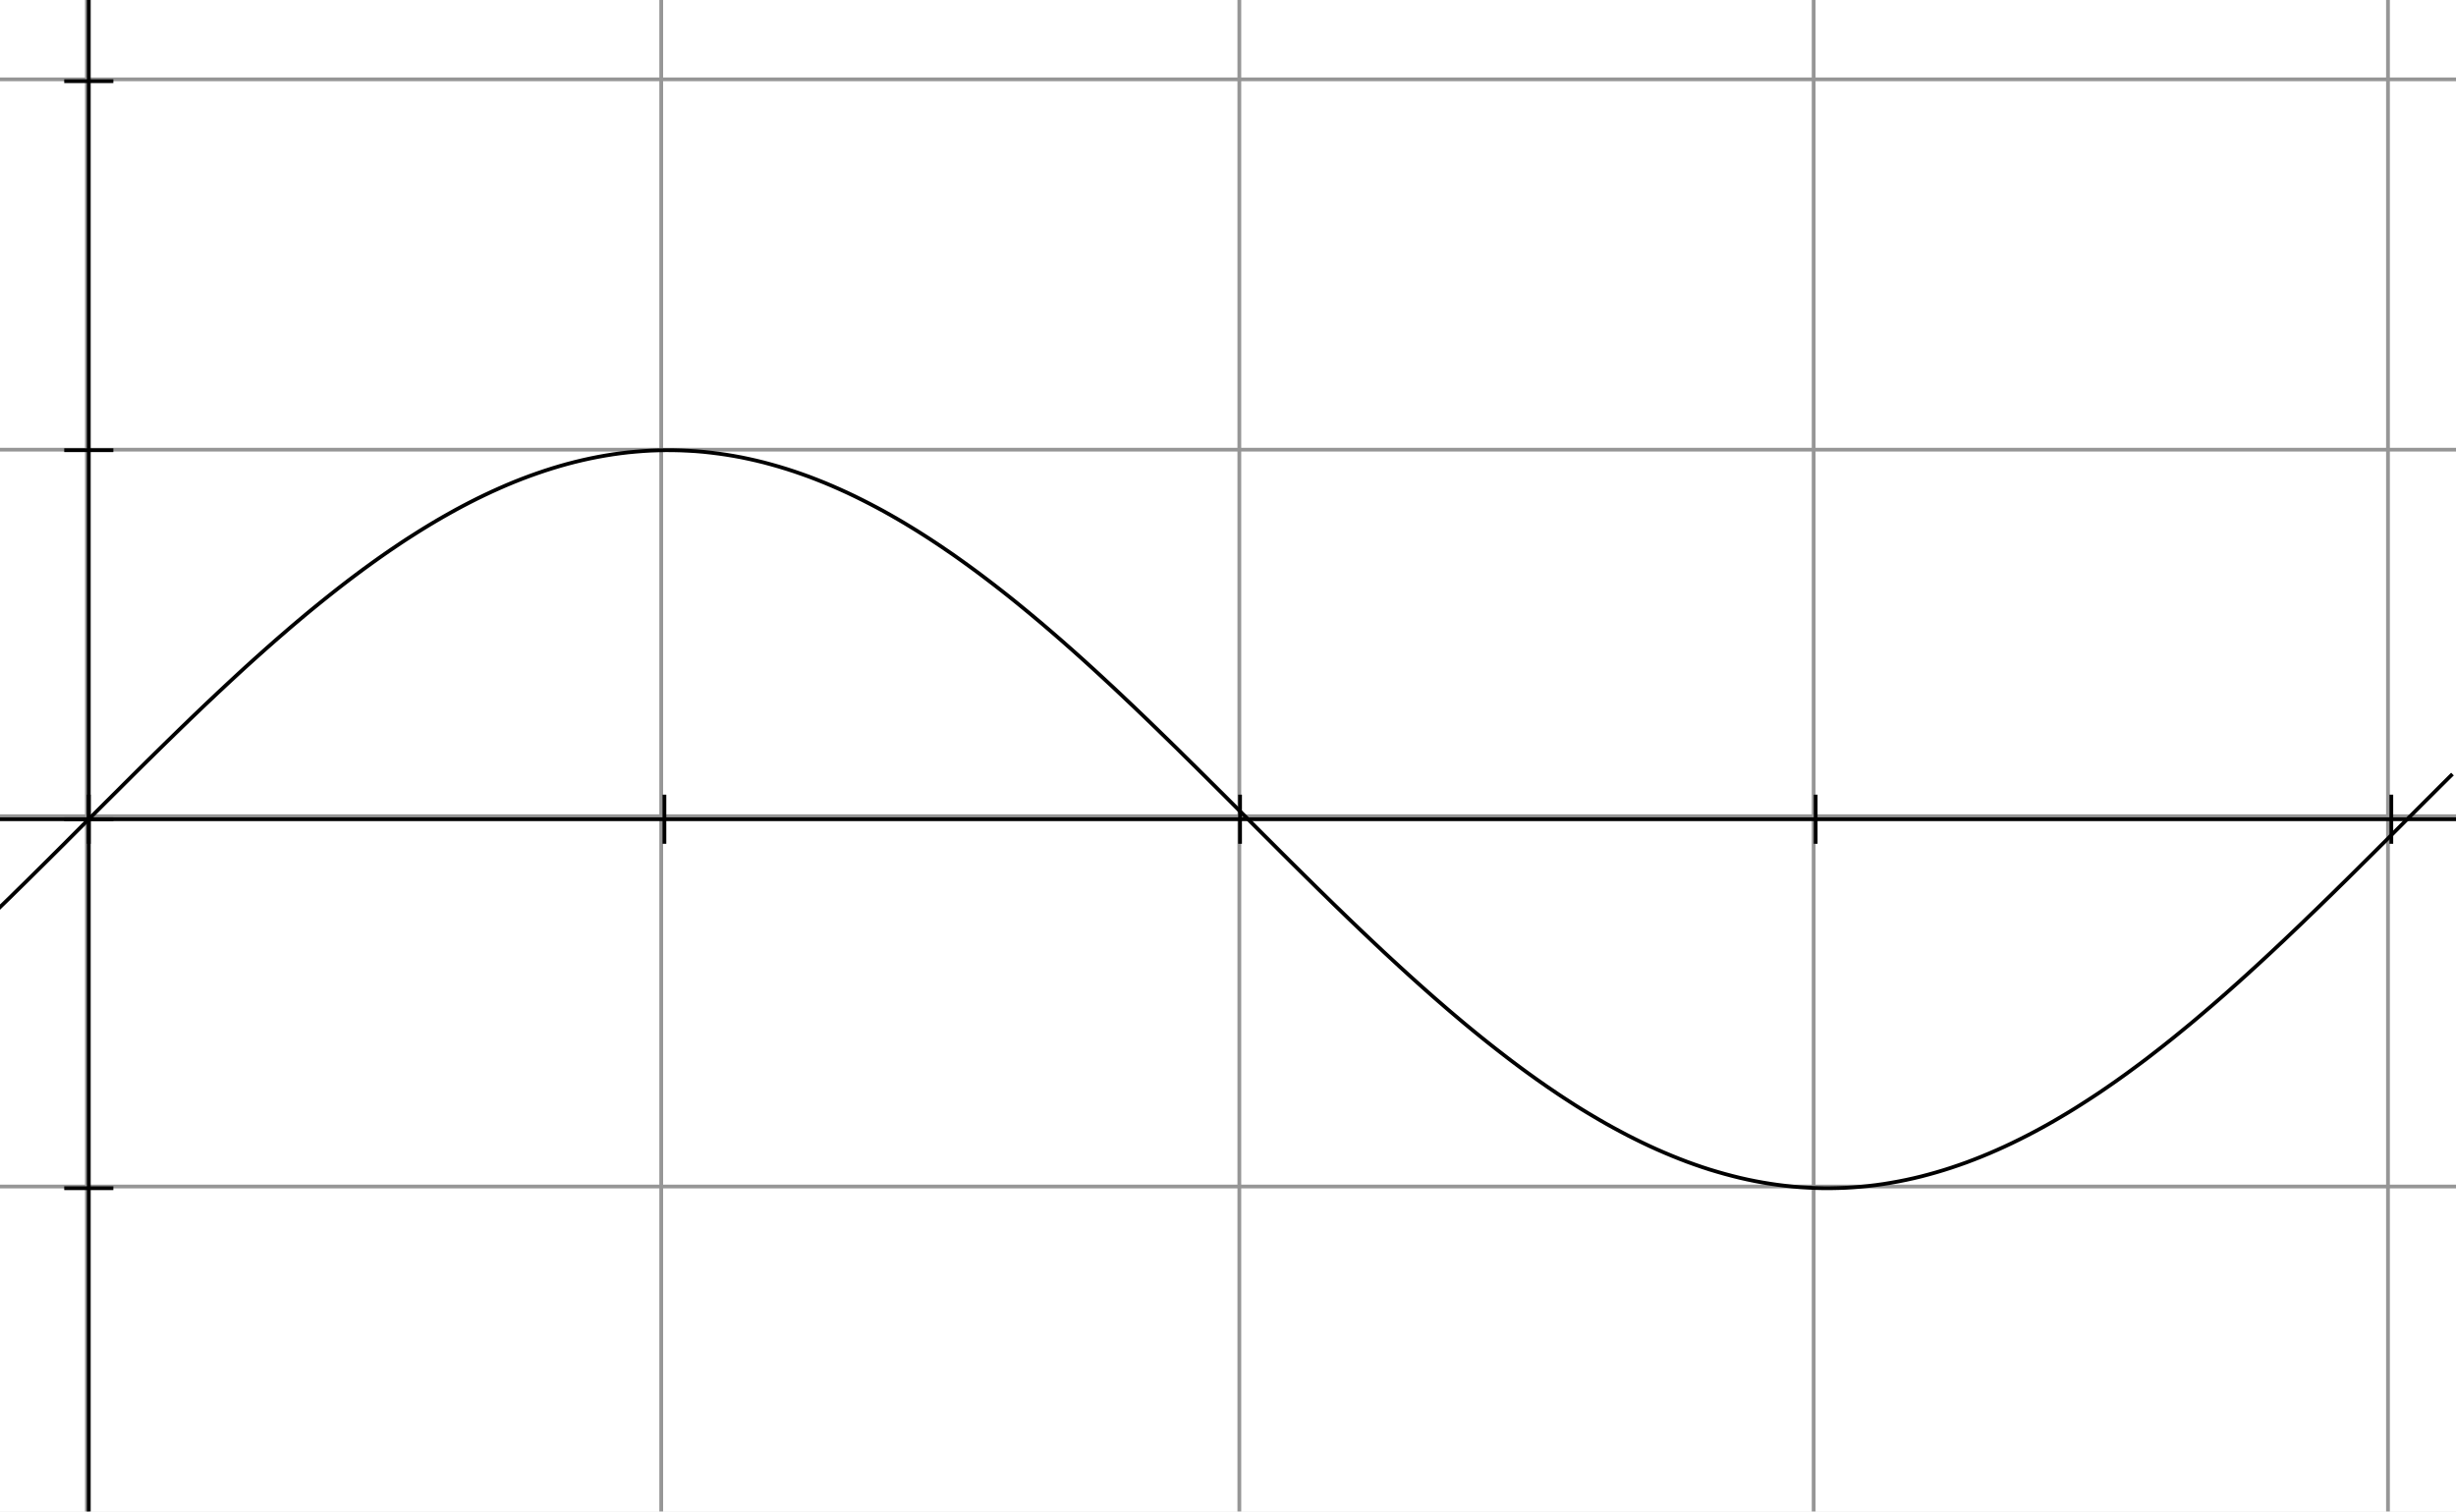
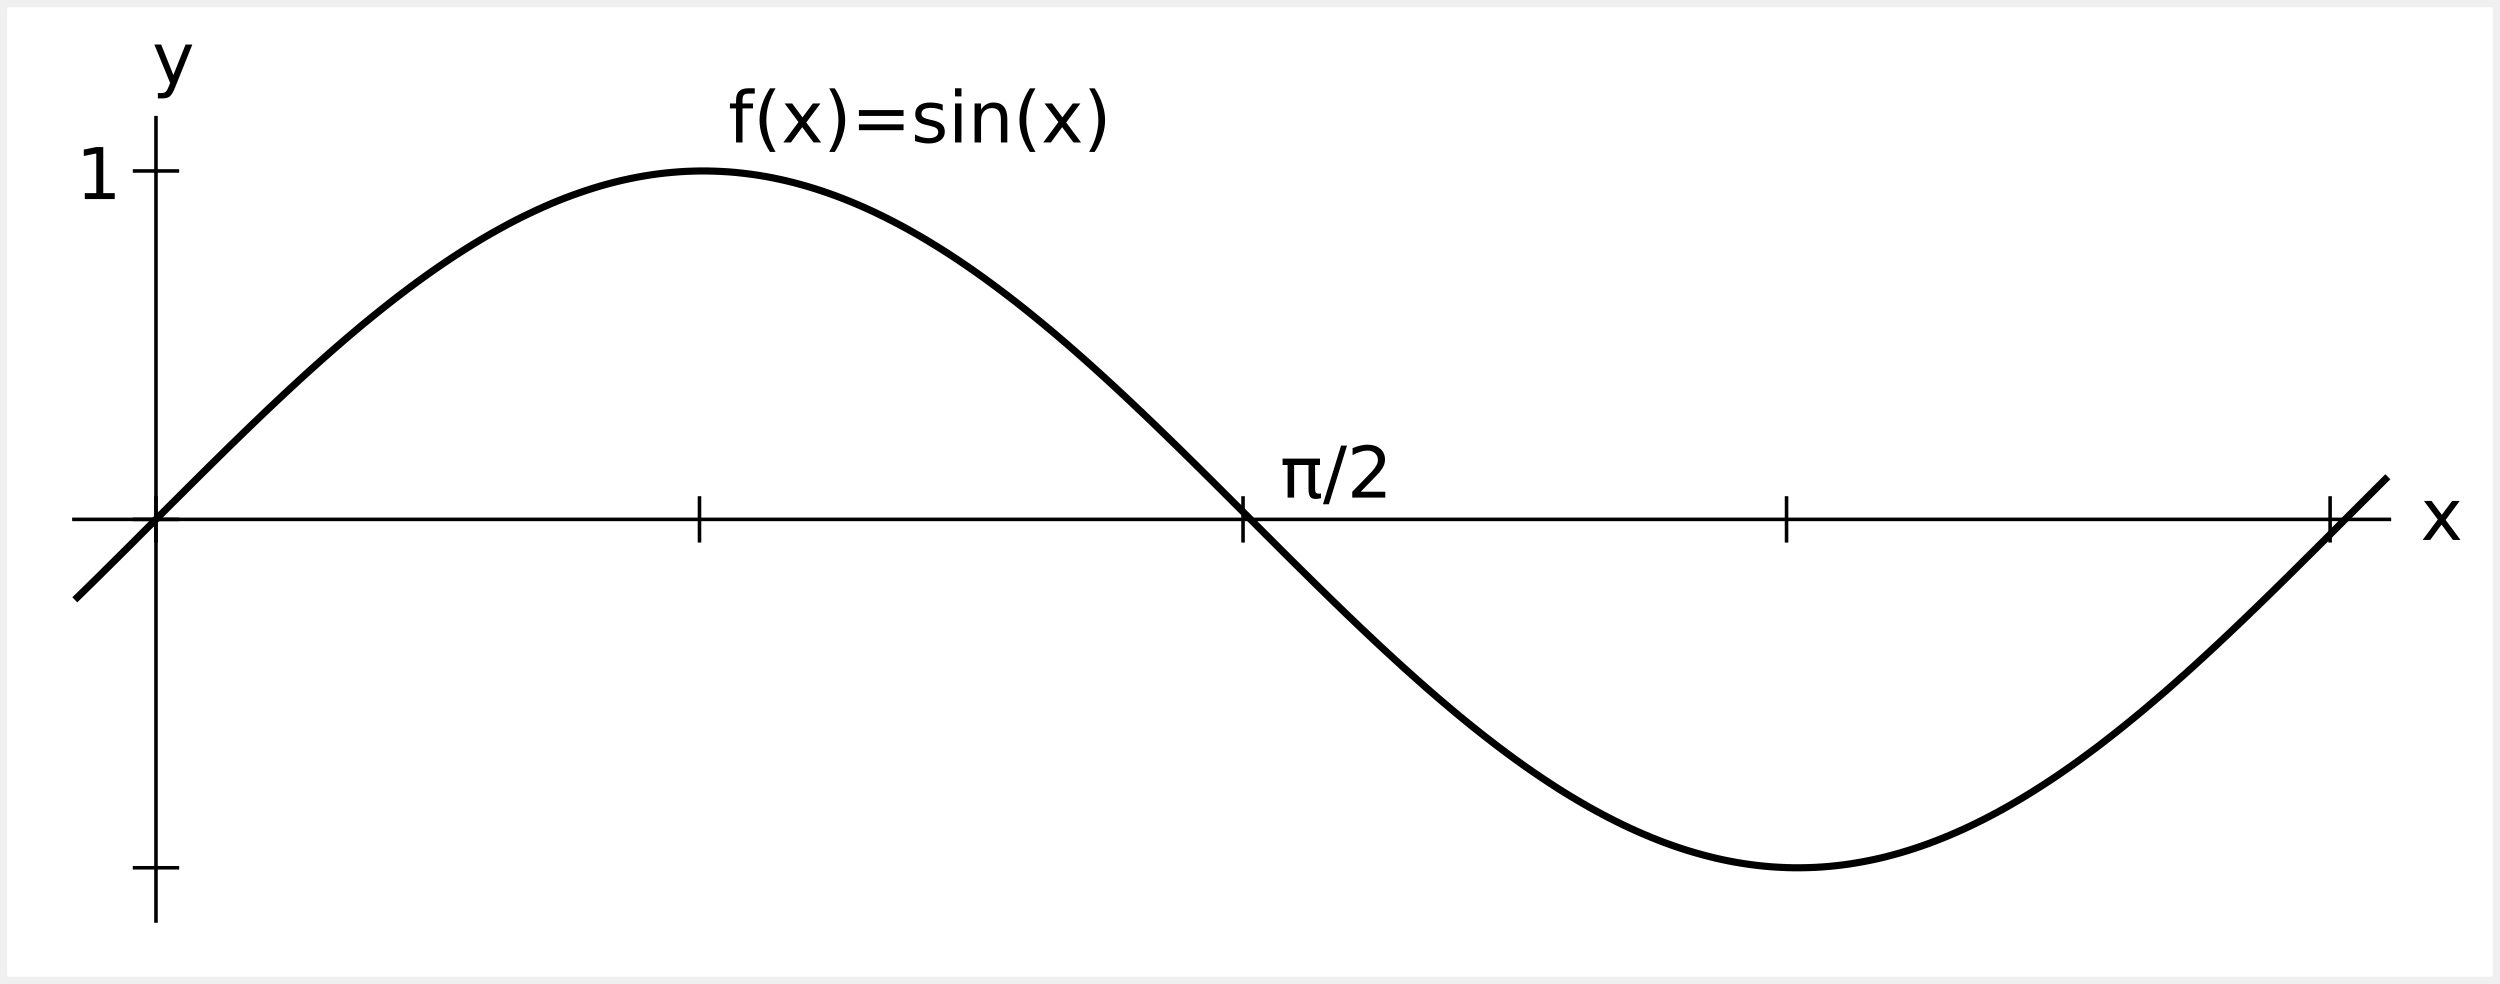
- <svg xmlns="http://www.w3.org/2000/svg" viewBox="0 0 650 400" version="1.1">
+ <svg xmlns="http://www.w3.org/2000/svg" viewBox="0 0 700.72 275.783" version="1.1" id="svg3949" width="100%" height="100%">
+   <defs id="defs3972" />
  <clipPath id="box">
-     <rect x="0" y="0" width="650" height="400" style="fill:none;stroke:none;" />
+     <rect x="0" y="0" width="650" height="400" style="fill:none;stroke:none" id="rect3952" />
  </clipPath>
-   <g clip-path="url(#box)">
-     <rect x="0.00" y="0.00" width="650.00" height="400.00" style="fill:#FFFFFF;stroke:none;" />
-     <path d="M0.00 314.00 L650.00 314.00 M0.00 216.00 L650.00 216.00 M0.00 119.00 L650.00 119.00 M0.00 21.00 L650.00 21.00 M23.00 0.00 L23.00 400.00 M175.00 0.00 L175.00 400.00 M328.00 0.00 L328.00 400.00 M480.00 0.00 L480.00 400.00 M632.00 0.00 L632.00 400.00 " style="fill:none;stroke:#969696;stroke-width:1;" />
-     <path d="M23.50 0.00 L23.50 400.00 " style="fill:none;stroke:#000000;stroke-width:1;" />
-     <path d="M17.00 412.11 L30.00 412.11 M17.00 314.45 L30.00 314.45 M17.00 216.80 L30.00 216.80 M17.00 119.14 L30.00 119.14 M17.00 21.48 L30.00 21.48 " style="fill:none;stroke:#000000;stroke-width:1;" />
-     <path d="M0.00 216.80 L650.00 216.80 " style="fill:none;stroke:#000000;stroke-width:1;" />
-     <path d="M-128.84 210.30 L-128.84 223.30 M23.50 210.30 L23.50 223.30 M175.84 210.30 L175.84 223.30 M328.19 210.30 L328.19 223.30 M480.53 210.30 L480.53 223.30 M632.88 210.30 L632.88 223.30 " style="fill:none;stroke:#000000;stroke-width:1;" />
-     <path d="M-10.00 200.00 L-0.25 240.31 L0.75 239.34 L1.78 238.34 L2.81 237.34 L3.83 236.33 L4.85 235.33 L5.87 234.33 L6.89 233.33 L7.90 232.33 L8.92 231.32 L9.93 230.32 L10.94 229.32 L11.95 228.32 L12.96 227.32 L13.96 226.32 L14.97 225.32 L15.97 224.32 L16.98 223.32 L17.98 222.31 L18.98 221.31 L19.98 220.31 L20.98 219.31 L21.98 218.31 L22.98 217.31 L23.98 216.31 L24.98 215.31 L25.98 214.31 L26.98 213.31 L27.98 212.31 L28.99 211.31 L29.99 210.31 L30.99 209.32 L31.99 208.32 L32.99 207.32 L34.00 206.32 L35.00 205.32 L36.01 204.32 L37.02 203.32 L38.03 202.32 L39.04 201.32 L40.05 200.33 L41.06 199.33 L42.08 198.33 L43.10 197.33 L44.12 196.33 L45.14 195.34 L46.16 194.34 L47.19 193.34 L48.22 192.34 L49.25 191.35 L50.28 190.35 L51.32 189.35 L52.36 188.36 L53.40 187.36 L54.45 186.36 L55.50 185.37 L56.56 184.37 L57.61 183.37 L58.68 182.38 L59.74 181.38 L60.81 180.39 L61.89 179.39 L62.97 178.39 L64.05 177.40 L65.14 176.40 L66.24 175.41 L67.34 174.41 L68.45 173.42 L69.56 172.43 L70.68 171.43 L71.81 170.44 L72.94 169.44 L74.08 168.45 L75.23 167.46 L76.38 166.46 L77.54 165.47 L78.71 164.48 L79.89 163.49 L81.08 162.49 L82.28 161.50 L83.49 160.51 L84.71 159.52 L85.94 158.53 L87.18 157.54 L88.43 156.55 L89.69 155.56 L90.97 154.57 L92.26 153.58 L93.57 152.59 L94.89 151.60 L96.22 150.61 L97.57 149.63 L98.94 148.64 L100.33 147.65 L101.73 146.67 L103.16 145.68 L104.61 144.70 L106.08 143.71 L107.57 142.73 L109.10 141.75 L110.64 140.77 L112.22 139.79 L113.83 138.81 L115.47 137.83 L117.16 136.85 L118.88 135.88 L120.64 134.90 L122.45 133.93 L124.31 132.96 L126.23 131.99 L128.21 131.03 L130.21 130.09 L132.21 129.19 L134.21 128.32 L136.21 127.49 L138.21 126.70 L140.21 125.95 L142.21 125.24 L144.21 124.56 L146.21 123.92 L148.21 123.32 L150.21 122.76 L152.21 122.24 L154.21 121.76 L156.21 121.32 L158.21 120.92 L160.21 120.56 L162.21 120.24 L164.21 119.96 L166.21 119.72 L168.21 119.53 L170.21 119.37 L172.21 119.25 L174.21 119.18 L176.21 119.14 L178.21 119.15 L180.21 119.20 L182.21 119.29 L184.21 119.41 L186.21 119.58 L188.21 119.80 L190.21 120.05 L192.21 120.34 L194.21 120.67 L196.21 121.04 L198.21 121.46 L200.21 121.91 L202.21 122.40 L204.21 122.94 L206.21 123.51 L208.21 124.12 L210.21 124.77 L212.21 125.46 L214.21 126.18 L216.21 126.95 L218.21 127.75 L220.21 128.59 L222.21 129.47 L224.21 130.38 L226.21 131.33 L228.21 132.32 L230.21 133.34 L232.17 134.37 L234.07 135.40 L235.90 136.43 L237.69 137.46 L239.43 138.48 L241.12 139.51 L242.78 140.53 L244.39 141.55 L245.98 142.57 L247.53 143.59 L249.06 144.61 L250.55 145.63 L252.03 146.64 L253.48 147.66 L254.90 148.67 L256.31 149.69 L257.69 150.70 L259.06 151.71 L260.41 152.73 L261.74 153.74 L263.06 154.75 L264.36 155.76 L265.65 156.77 L266.93 157.78 L268.19 158.79 L269.44 159.80 L270.67 160.81 L271.90 161.82 L273.12 162.83 L274.32 163.84 L275.52 164.84 L276.70 165.85 L277.88 166.86 L279.05 167.87 L280.20 168.87 L281.36 169.88 L282.50 170.89 L283.64 171.89 L284.77 172.90 L285.89 173.90 L287.01 174.91 L288.12 175.92 L289.22 176.92 L290.32 177.93 L291.41 178.93 L292.50 179.94 L293.58 180.94 L294.66 181.94 L295.73 182.95 L296.80 183.95 L297.86 184.96 L298.92 185.96 L299.98 186.96 L301.03 187.97 L302.08 188.97 L303.12 189.97 L304.17 190.98 L305.20 191.98 L306.24 192.98 L307.27 193.99 L308.30 194.99 L309.33 195.99 L310.35 196.99 L311.38 197.99 L312.40 199.00 L313.41 200.00 L314.43 201.00 L315.44 202.00 L316.46 203.00 L317.47 204.01 L318.48 205.01 L319.49 206.01 L320.49 207.01 L321.50 208.01 L322.50 209.01 L323.51 210.01 L324.51 211.01 L325.51 212.01 L326.51 213.01 L327.51 214.01 L328.51 215.01 L329.51 216.01 L330.51 217.01 L331.51 218.01 L332.51 219.01 L333.51 220.01 L334.51 221.01 L335.52 222.01 L336.52 223.01 L337.52 224.01 L338.52 225.01 L339.52 226.01 L340.53 227.01 L341.53 228.01 L342.54 229.01 L343.55 230.01 L344.55 231.00 L345.56 232.00 L346.58 233.00 L347.59 234.00 L348.60 235.00 L349.62 236.00 L350.64 236.99 L351.66 237.99 L352.68 238.99 L353.71 239.99 L354.74 240.98 L355.77 241.98 L356.80 242.98 L357.84 243.98 L358.88 244.97 L359.92 245.97 L360.97 246.97 L362.02 247.96 L363.07 248.96 L364.13 249.96 L365.19 250.95 L366.25 251.95 L367.32 252.94 L368.40 253.94 L369.48 254.93 L370.56 255.93 L371.65 256.92 L372.74 257.92 L373.84 258.91 L374.95 259.91 L376.06 260.90 L377.18 261.90 L378.30 262.89 L379.43 263.89 L380.57 264.88 L381.72 265.87 L382.87 266.87 L384.03 267.86 L385.20 268.85 L386.37 269.84 L387.56 270.84 L388.76 271.83 L389.96 272.82 L391.18 273.81 L392.40 274.80 L393.64 275.79 L394.89 276.78 L396.15 277.77 L397.43 278.76 L398.71 279.75 L400.01 280.74 L401.33 281.73 L402.66 282.72 L404.01 283.71 L405.37 284.69 L406.75 285.68 L408.15 286.66 L409.57 287.65 L411.02 288.63 L412.48 289.62 L413.97 290.60 L415.48 291.58 L417.02 292.57 L418.59 293.55 L420.20 294.53 L421.83 295.50 L423.50 296.48 L425.21 297.46 L426.96 298.43 L428.76 299.40 L430.61 300.38 L432.51 301.34 L434.48 302.31 L436.48 303.26 L438.48 304.17 L440.48 305.04 L442.48 305.88 L444.48 306.68 L446.48 307.45 L448.48 308.17 L450.48 308.86 L452.48 309.51 L454.48 310.11 L456.48 310.68 L458.48 311.21 L460.48 311.71 L462.48 312.16 L464.48 312.57 L466.48 312.94 L468.48 313.27 L470.48 313.56 L472.48 313.81 L474.48 314.02 L476.48 314.19 L478.48 314.31 L480.48 314.40 L482.48 314.45 L484.48 314.45 L486.48 314.41 L488.48 314.34 L490.48 314.22 L492.48 314.06 L494.48 313.86 L496.48 313.62 L498.48 313.34 L500.48 313.01 L502.48 312.65 L504.48 312.25 L506.48 311.81 L508.48 311.33 L510.48 310.80 L512.48 310.24 L514.48 309.64 L516.48 309.00 L518.48 308.32 L520.48 307.61 L522.48 306.85 L524.48 306.06 L526.48 305.23 L528.48 304.36 L530.48 303.46 L532.48 302.52 L534.48 301.54 L536.48 300.53 L538.45 299.50 L540.36 298.47 L542.22 297.44 L544.01 296.41 L545.76 295.38 L547.47 294.36 L549.13 293.34 L550.76 292.31 L552.35 291.29 L553.92 290.27 L555.45 289.26 L556.95 288.24 L558.43 287.22 L559.89 286.21 L561.32 285.19 L562.73 284.18 L564.12 283.16 L565.49 282.15 L566.85 281.14 L568.19 280.13 L569.51 279.11 L570.81 278.10 L572.11 277.09 L573.38 276.08 L574.65 275.07 L575.90 274.06 L577.14 273.05 L578.37 272.04 L579.59 271.04 L580.80 270.03 L581.99 269.02 L583.18 268.01 L584.36 267.00 L585.53 266.00 L586.69 264.99 L587.85 263.98 L588.99 262.98 L590.13 261.97 L591.26 260.96 L592.39 259.96 L593.50 258.95 L594.62 257.95 L595.72 256.94 L596.82 255.94 L597.92 254.93 L599.00 253.93 L600.09 252.92 L601.17 251.92 L602.24 250.91 L603.31 249.91 L604.38 248.91 L605.44 247.90 L606.49 246.90 L607.55 245.89 L608.60 244.89 L609.64 243.89 L610.68 242.88 L611.72 241.88 L612.76 240.88 L613.79 239.88 L614.82 238.87 L615.85 237.87 L616.88 236.87 L617.90 235.87 L618.92 234.86 L619.94 233.86 L620.96 232.86 L621.97 231.86 L622.98 230.86 L623.99 229.86 L625.00 228.85 L626.01 227.85 L627.02 226.85 L628.03 225.85 L629.03 224.85 L630.03 223.85 L631.04 222.85 L632.04 221.85 L633.04 220.85 L634.04 219.85 L635.04 218.85 L636.04 217.85 L637.04 216.85 L638.04 215.85 L639.04 214.85 L640.04 213.85 L641.04 212.85 L642.04 211.85 L643.05 210.85 L644.05 209.85 L645.05 208.85 L646.05 207.85 L647.06 206.85 L648.06 205.85 L649.07 204.85 " style="fill:none;stroke:#000000;stroke-width:1;" />
-   </g>
+   <rect style="fill:#ffffff;fill-opacity:1;fill-rule:nonzero;stroke:#ffffff;stroke-width:1.081;stroke-linecap:round;stroke-linejoin:round;stroke-miterlimit:4;stroke-opacity:1;stroke-dasharray:none;stroke-dashoffset:0" id="rect4519" width="695.628" height="270.681" x="2.536" y="2.552" />
+   <path id="path3960" style="fill:none;stroke:#000000;stroke-width:1" d="m 43.719,32.481 0,226.167" />
+   <path id="path3962" style="fill:none;stroke:#000000;stroke-width:1" d="m 37.219,243.227 13,0 m -13,-97.65 13,0 m -13,-97.66 13,0" />
+   <path id="path3964" style="fill:none;stroke:#000000;stroke-width:1" d="m 20.219,145.577 650,0" />
+   <path id="path3966" style="fill:none;stroke:#000000;stroke-width:1" d="m 43.719,139.077 0,13 m 152.34,-13 0,13 m 152.35,-13 0,13 m 152.34,-13 0,13 m 152.35,-13 0,13" />
+   <path id="path3968" style="fill:none;stroke:#000000;stroke-width:2;stroke-miterlimit:4;stroke-dasharray:none" d="m 20.969,168.117 1.03,-1 1.03,-1 1.02,-1.01 1.02,-1 1.02,-1 1.02,-1 1.01,-1 1.02,-1.01 1.01,-1 1.01,-1 1.01,-1 1.01,-1 1,-1 1.01,-1 1,-1 1.01,-1 1,-1.01 1,-1 1,-1 1,-1 1,-1 1,-1 1,-1 1,-1 1,-1 1,-1 1,-1 1.01,-1 1,-1 1,-0.99 1,-1 1,-1 1.01,-1 1,-1 1.01,-1 1.01,-1 1.01,-1 1.01,-1 1.01,-0.99 1.01,-1 1.02,-1 1.02,-1 1.02,-1 1.02,-0.99 1.02,-1 1.03,-1 1.03,-1 1.03,-0.99 1.03,-1 1.04,-1 1.04,-0.99 1.04,-1 1.05,-1 1.05,-0.99 1.06,-1 1.05,-1 1.07,-0.99 1.06,-1 1.07,-0.99 1.08,-1 1.08,-1 1.08,-0.99 1.09,-1 1.1,-0.99 1.1,-1 1.11,-0.99 1.11,-0.99 1.12,-1 1.13,-0.99 1.13,-1 1.14,-0.99 1.15,-0.99 1.15,-1 1.16,-0.99 1.17,-0.99 1.18,-0.99 1.19,-1 1.2,-0.99 1.21,-0.99 1.22,-0.99 1.23,-0.99 1.24,-0.99 1.25,-0.99 1.26,-0.99 1.28,-0.99 1.29,-0.99 1.31,-0.99 1.32,-0.99 1.33,-0.99 1.35,-0.98 1.37,-0.99 1.39,-0.99 1.4,-0.98 1.43,-0.99 1.45,-0.98 1.47,-0.99 1.49,-0.98 1.53,-0.98 1.54,-0.98 1.58,-0.98 1.61,-0.98 1.64,-0.98 1.69,-0.98 1.72,-0.97 1.76,-0.98 1.81,-0.97 1.86,-0.97 1.92,-0.97 1.98,-0.96 2,-0.94 2,-0.9 2,-0.87 2,-0.83 2,-0.79 2,-0.75 2,-0.71 2,-0.68 2,-0.64 2,-0.6 2,-0.56 2,-0.52 2,-0.48 2,-0.44 2,-0.4 2,-0.36 2,-0.32 2,-0.28 2,-0.24 2,-0.19 2,-0.16 2,-0.12 2,-0.07 2,-0.04 2,0.01 2,0.05 2,0.09 2,0.12 2,0.17 2,0.22 2,0.25 2,0.29 2,0.33 2,0.37 2,0.42 2,0.45 2,0.49 2,0.54 2,0.57 2,0.61 2,0.65 2,0.69 2,0.72 2,0.77 2,0.8 2,0.84 2,0.88 2,0.91 2,0.95 2,0.99 2,1.02 1.96,1.03 1.9,1.03 1.83,1.03 1.79,1.03 1.74,1.02 1.69,1.03 1.66,1.02 1.61,1.02 1.59,1.02 1.55,1.02 1.53,1.02 1.49,1.02 1.48,1.01 1.45,1.02 1.42,1.01 1.41,1.02 1.38,1.01 1.37,1.01 1.35,1.02 1.33,1.01 1.32,1.01 1.3,1.01 1.29,1.01 1.28,1.01 1.26,1.01 1.25,1.01 1.23,1.01 1.23,1.01 1.22,1.01 1.2,1.01 1.2,1 1.18,1.01 1.18,1.01 1.17,1.01 1.15,1 1.16,1.01 1.14,1.01 1.14,1 1.13,1.01 1.12,1 1.12,1.01 1.11,1.01 1.1,1 1.1,1.01 1.09,1 1.09,1.01 1.08,1 1.08,1 1.07,1.01 1.07,1 1.06,1.01 1.06,1 1.06,1 1.05,1.01 1.05,1 1.04,1 1.05,1.01 1.03,1 1.04,1 1.03,1.01 1.03,1 1.03,1 1.02,1 1.03,1 1.02,1.01 1.01,1 1.02,1 1.01,1 1.02,1 1.01,1.01 1.01,1 1.01,1 1,1 1.01,1 1,1 1.01,1 1,1 1,1 1,1 1,1 1,1 1,1 1,1 1,1 1,1 1,1 1,1 1.01,1 1,1 1,1 1,1 1,1 1.01,1 1,1 1.01,1 1.01,1 1,0.99 1.01,1 1.02,1 1.01,1 1.01,1 1.02,1 1.02,0.99 1.02,1 1.02,1 1.03,1 1.03,0.99 1.03,1 1.03,1 1.04,1 1.04,0.99 1.04,1 1.05,1 1.05,0.99 1.05,1 1.06,1 1.06,0.99 1.06,1 1.07,0.99 1.08,1 1.08,0.99 1.08,1 1.09,0.99 1.09,1 1.1,0.99 1.11,1 1.11,0.99 1.12,1 1.12,0.99 1.13,1 1.14,0.99 1.15,0.99 1.15,1 1.16,0.99 1.17,0.99 1.17,0.99 1.19,1 1.2,0.99 1.2,0.99 1.22,0.99 1.22,0.99 1.24,0.99 1.25,0.99 1.26,0.99 1.28,0.99 1.28,0.99 1.3,0.99 1.32,0.99 1.33,0.99 1.35,0.99 1.36,0.98 1.38,0.99 1.4,0.98 1.42,0.99 1.45,0.98 1.46,0.99 1.49,0.98 1.51,0.98 1.54,0.99 1.57,0.98 1.61,0.98 1.63,0.97 1.67,0.98 1.71,0.98 1.75,0.97 1.8,0.97 1.85,0.98 1.9,0.96 1.97,0.97 2,0.95 2,0.91 2,0.87 2,0.84 2,0.8 2,0.77 2,0.72 2,0.69 2,0.65 2,0.6 2,0.57 2,0.53 2,0.5 2,0.45 2,0.41 2,0.37 2,0.33 2,0.29 2,0.25 2,0.21 2,0.17 2,0.12 2,0.09 2,0.05 2,0 2,-0.04 2,-0.07 2,-0.12 2,-0.16 2,-0.2 2,-0.24 2,-0.28 2,-0.33 2,-0.36 2,-0.4 2,-0.44 2,-0.48 2,-0.53 2,-0.56 2,-0.6 2,-0.64 2,-0.68 2,-0.71 2,-0.76 2,-0.79 2,-0.83 2,-0.87 2,-0.9 2,-0.94 2,-0.98 2,-1.01 1.97,-1.03 1.91,-1.03 1.86,-1.03 1.79,-1.03 1.75,-1.03 1.71,-1.02 1.66,-1.02 1.63,-1.03 1.59,-1.02 1.57,-1.02 1.53,-1.01 1.5,-1.02 1.48,-1.02 1.46,-1.01 1.43,-1.02 1.41,-1.01 1.39,-1.02 1.37,-1.01 1.36,-1.01 1.34,-1.01 1.32,-1.02 1.3,-1.01 1.3,-1.01 1.27,-1.01 1.27,-1.01 1.25,-1.01 1.24,-1.01 1.23,-1.01 1.22,-1 1.21,-1.01 1.19,-1.01 1.19,-1.01 1.18,-1.01 1.17,-1 1.16,-1.01 1.16,-1.01 1.14,-1 1.14,-1.01 1.13,-1.01 1.13,-1 1.11,-1.01 1.12,-1 1.1,-1.01 1.1,-1 1.1,-1.01 1.08,-1 1.09,-1.01 1.08,-1 1.07,-1.01 1.07,-1 1.07,-1 1.06,-1.01 1.05,-1 1.06,-1.01 1.05,-1 1.04,-1 1.04,-1.01 1.04,-1 1.04,-1 1.03,-1 1.03,-1.01 1.03,-1 1.03,-1 1.02,-1 1.02,-1.01 1.02,-1 1.02,-1 1.01,-1 1.01,-1 1.01,-1 1.01,-1.01 1.01,-1 1.01,-1 1.01,-1 1,-1 1,-1 1.01,-1 1,-1 1,-1 1,-1 1,-1 1,-1 1,-1 1,-1 1,-1 1,-1 1,-1 1,-1 1.01,-1 1,-1 1,-1 1,-1 1.01,-1 1,-1 1.01,-1" />
+   <text xml:space="preserve" style="font-size:20px;font-style:normal;font-weight:normal;line-height:125%;letter-spacing:0px;word-spacing:0px;fill:#000000;fill-opacity:1;stroke:none;font-family:Bitstream Vera Sans" x="358.775" y="139.476" id="text3980">
+     <tspan id="tspan3982" x="358.775" y="139.476">π/2</tspan>
+   </text>
+   <text xml:space="preserve" style="font-size:20px;font-style:normal;font-weight:normal;line-height:125%;letter-spacing:0px;word-spacing:0px;fill:#000000;fill-opacity:1;stroke:none;font-family:Bitstream Vera Sans" x="204.132" y="39.938" id="text3984">
+     <tspan x="204.132" y="39.938" id="tspan3996">f(x)=sin(x)</tspan>
+   </text>
+   <text xml:space="preserve" style="font-size:20px;font-style:normal;font-weight:normal;line-height:125%;letter-spacing:0px;word-spacing:0px;fill:#000000;fill-opacity:1;stroke:none;font-family:Bitstream Vera Sans" x="678.456" y="151.334" id="text3988">
+     <tspan id="tspan3990" x="678.456" y="151.334">x</tspan>
+   </text>
+   <text xml:space="preserve" style="font-size:20px;font-style:normal;font-weight:normal;line-height:125%;letter-spacing:0px;word-spacing:0px;fill:#000000;fill-opacity:1;stroke:none;font-family:Bitstream Vera Sans" x="21.287" y="55.799" id="text3992">
+     <tspan id="tspan3994" x="21.287" y="55.799">1</tspan>
+   </text>
+   <text xml:space="preserve" style="font-size:20px;font-style:normal;font-weight:normal;line-height:125%;letter-spacing:0px;word-spacing:0px;fill:#000000;fill-opacity:1;stroke:none;font-family:Bitstream Vera Sans" x="42.67" y="23.423" id="text4000">
+     <tspan id="tspan4002" x="42.67" y="23.423">y</tspan>
+   </text>
</svg>
